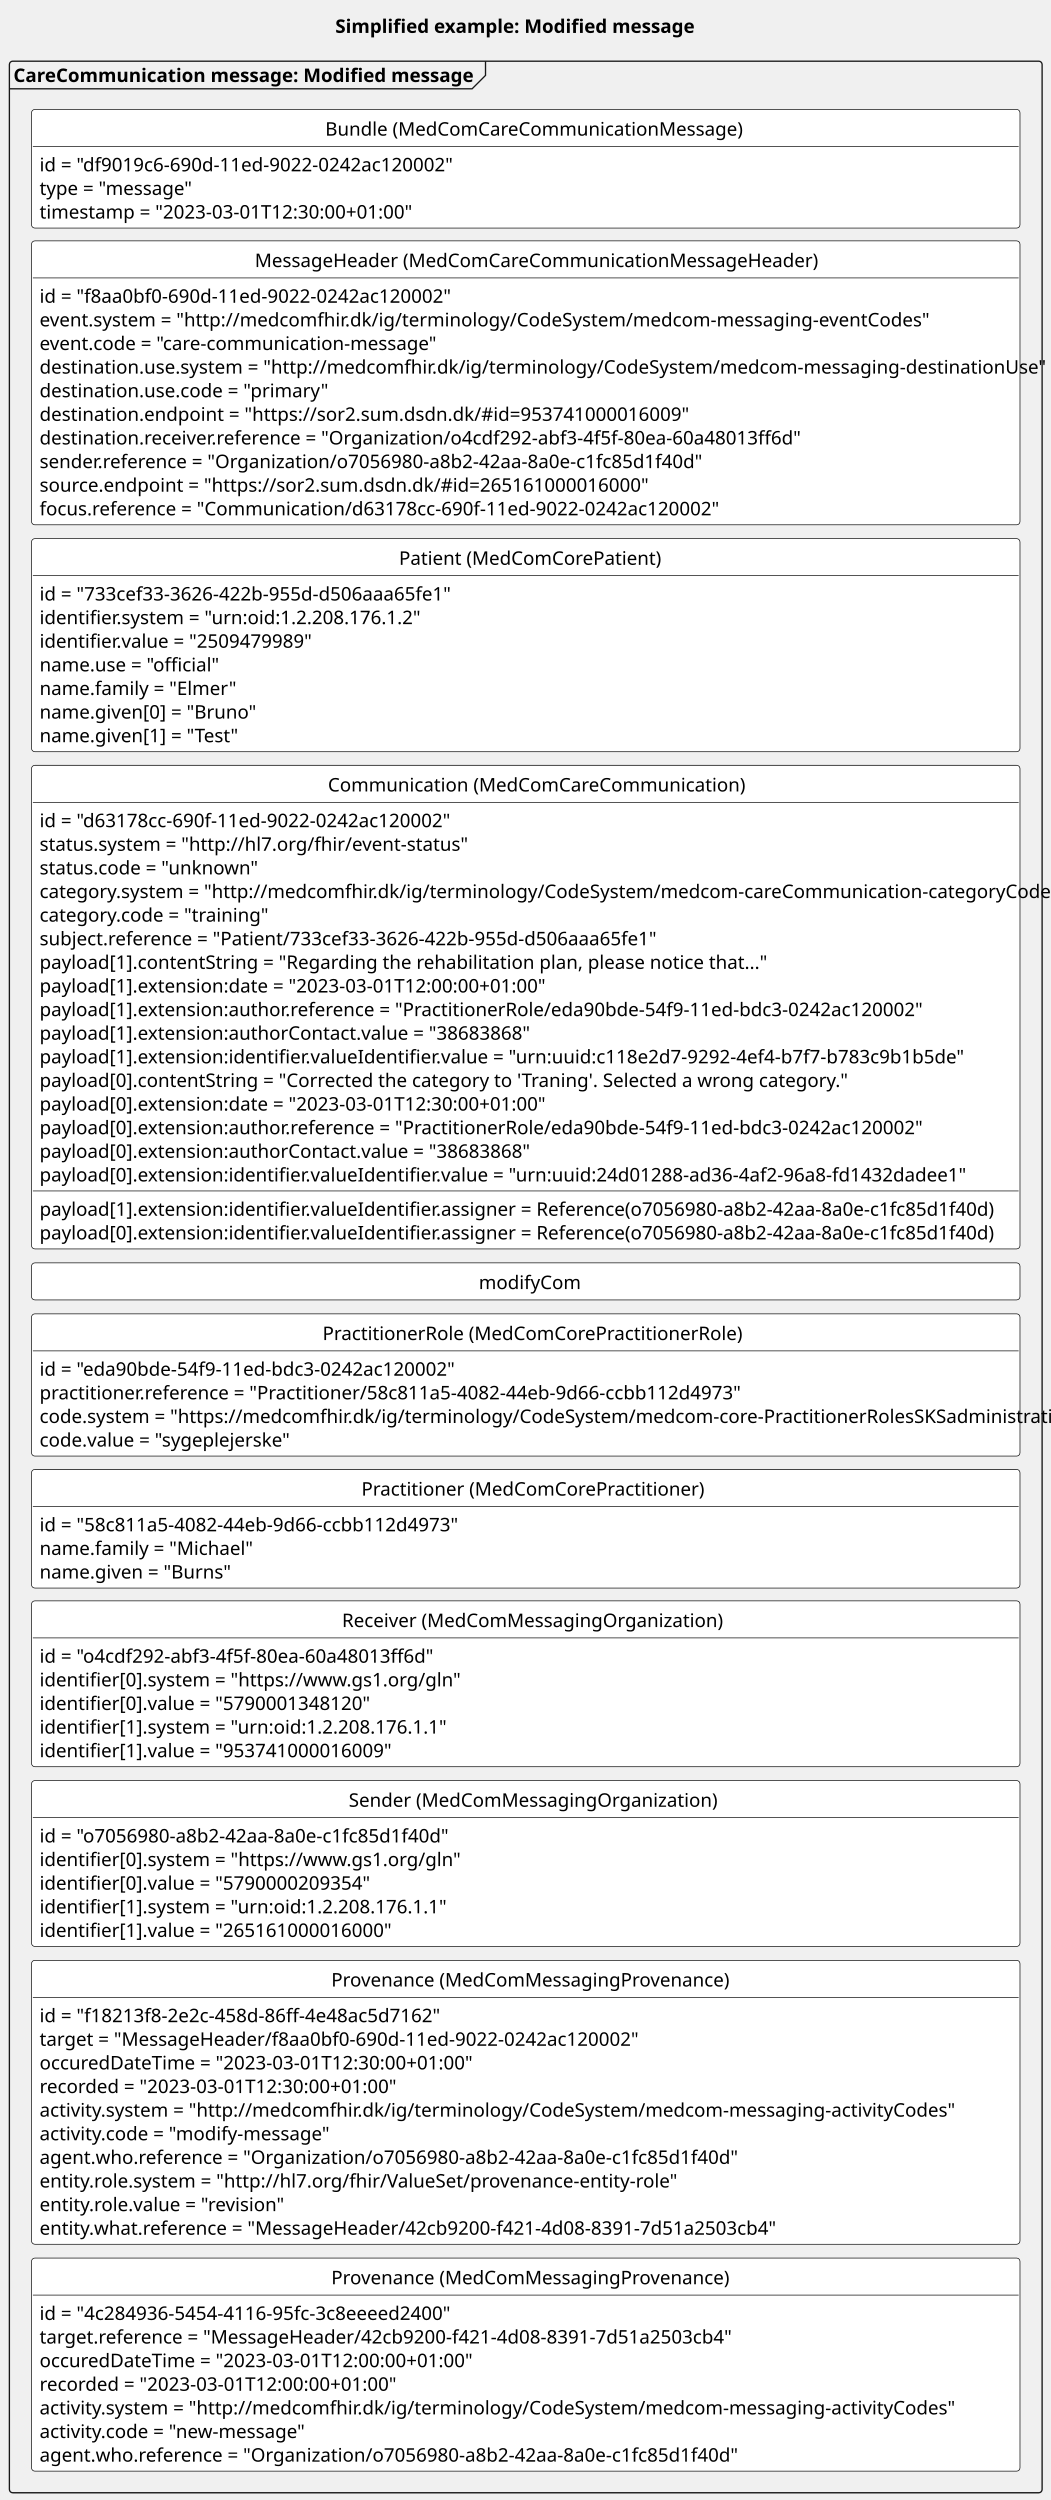
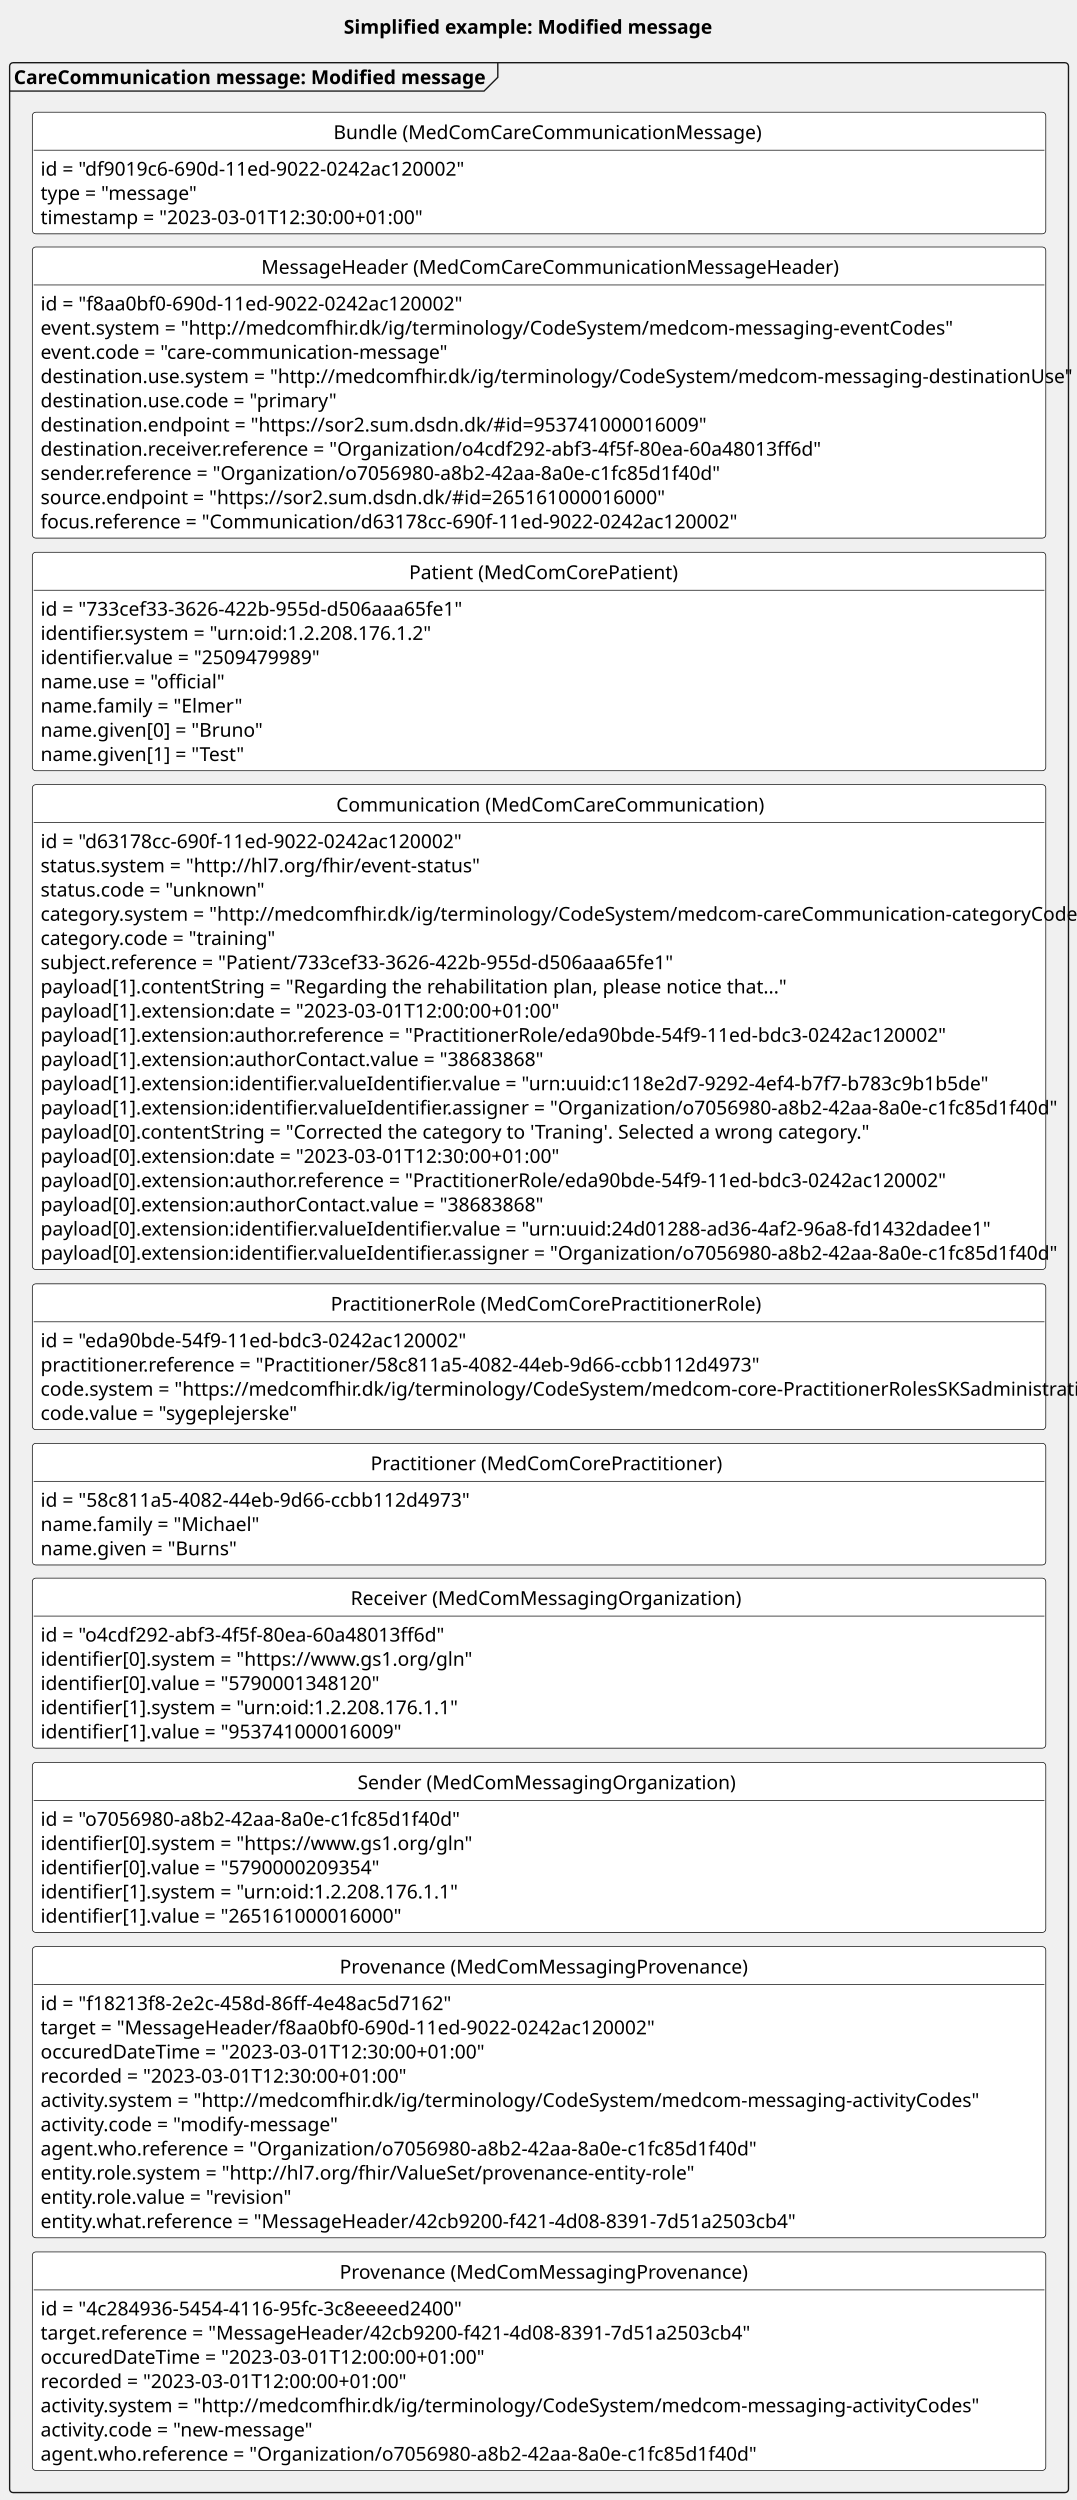
- <svg xmlns="http://www.w3.org/2000/svg" contentStyleType="text/css" height="1864px" preserveAspectRatio="none" style="width:783px;height:1864px;background:#FFFFFF;" version="1.1" viewBox="0 0 783 1864" width="783px" zoomAndPan="magnify">
+ <svg xmlns="http://www.w3.org/2000/svg" contentStyleType="text/css" height="1818px" preserveAspectRatio="none" style="width:783px;height:1818px;background:#FFFFFF;" version="1.1" viewBox="0 0 783 1818" width="783px" zoomAndPan="magnify">
  <defs />
  <g>
    <rect fill="none" height="27.609" id="_title" style="stroke:none;stroke-width:1.0;" width="279" x="245" y="5" />
    <text fill="#000000" font-family="sans-serif" font-size="14" font-weight="bold" lengthAdjust="spacing" textLength="269" x="250" y="24.533">Simplified example: Modified message</text>
    <g id="cluster_modify">
-       <rect fill="none" height="1813" rx="2.5" ry="2.5" style="stroke:#181818;stroke-width:1.0;" width="770" x="7" y="45.609" />
+       <rect fill="none" height="1767" rx="2.5" ry="2.5" style="stroke:#181818;stroke-width:1.0;" width="770" x="7" y="45.609" />
      <path d="M362,45.609 L362,56.219 L352,66.219 L7,66.219 " fill="none" style="stroke:#181818;stroke-width:1.0;" />
      <text fill="#000000" font-family="sans-serif" font-size="14" font-weight="bold" lengthAdjust="spacing" textLength="345" x="10" y="61.143">CareCommunication message: Modified message</text>
    </g>
    <g id="elem_modifyB">
      <rect codeLine="19" fill="#FFFFFF" height="88.438" id="modifyB" rx="2.5" ry="2.5" style="stroke:#000000;stroke-width:0.5;" width="737" x="23.5" y="81.609" />
      <text fill="#000000" font-family="sans-serif" font-size="14" lengthAdjust="spacing" textLength="299" x="242.5" y="101.143">Bundle (MedComCareCommunicationMessage)</text>
      <line style="stroke:#000000;stroke-width:0.5;" x1="24.5" x2="759.5" y1="109.219" y2="109.219" />
      <text fill="#000000" font-family="sans-serif" font-size="14" lengthAdjust="spacing" textLength="307" x="29.5" y="127.752">id = "df9019c6-690d-11ed-9022-0242ac120002"</text>
      <text fill="#000000" font-family="sans-serif" font-size="14" lengthAdjust="spacing" textLength="110" x="29.5" y="145.361">type = "message"</text>
      <text fill="#000000" font-family="sans-serif" font-size="14" lengthAdjust="spacing" textLength="273" x="29.5" y="162.971">timestamp = "2023-03-01T12:30:00+01:00"</text>
    </g>
    <g id="elem_modifyMH">
      <rect codeLine="24" fill="#FFFFFF" height="211.703" id="modifyMH" rx="2.5" ry="2.5" style="stroke:#000000;stroke-width:0.5;" width="737" x="23.5" y="179.609" />
      <text fill="#000000" font-family="sans-serif" font-size="14" lengthAdjust="spacing" textLength="404" x="190" y="199.143">MessageHeader (MedComCareCommunicationMessageHeader)</text>
      <line style="stroke:#000000;stroke-width:0.5;" x1="24.5" x2="759.5" y1="207.219" y2="207.219" />
      <text fill="#000000" font-family="sans-serif" font-size="14" lengthAdjust="spacing" textLength="304" x="29.5" y="225.752">id = "f8aa0bf0-690d-11ed-9022-0242ac120002"</text>
      <text fill="#000000" font-family="sans-serif" font-size="14" lengthAdjust="spacing" textLength="624" x="29.5" y="243.361">event.system = "http://medcomfhir.dk/ig/terminology/CodeSystem/medcom-messaging-eventCodes"</text>
      <text fill="#000000" font-family="sans-serif" font-size="14" lengthAdjust="spacing" textLength="285" x="29.5" y="260.971">event.code = "care-communication-message"</text>
      <text fill="#000000" font-family="sans-serif" font-size="14" lengthAdjust="spacing" textLength="702" x="29.5" y="278.58">destination.use.system = "http://medcomfhir.dk/ig/terminology/CodeSystem/medcom-messaging-destinationUse"</text>
      <text fill="#000000" font-family="sans-serif" font-size="14" lengthAdjust="spacing" textLength="204" x="29.5" y="296.19">destination.use.code = "primary"</text>
      <text fill="#000000" font-family="sans-serif" font-size="14" lengthAdjust="spacing" textLength="460" x="29.5" y="313.799">destination.endpoint = "https://sor2.sum.dsdn.dk/#id=953741000016009"</text>
      <text fill="#000000" font-family="sans-serif" font-size="14" lengthAdjust="spacing" textLength="550" x="29.5" y="331.408">destination.receiver.reference = "Organization/o4cdf292-abf3-4f5f-80ea-60a48013ff6d"</text>
      <text fill="#000000" font-family="sans-serif" font-size="14" lengthAdjust="spacing" textLength="485" x="29.5" y="349.018">sender.reference = "Organization/o7056980-a8b2-42aa-8a0e-c1fc85d1f40d"</text>
      <text fill="#000000" font-family="sans-serif" font-size="14" lengthAdjust="spacing" textLength="434" x="29.5" y="366.627">source.endpoint = "https://sor2.sum.dsdn.dk/#id=265161000016000"</text>
      <text fill="#000000" font-family="sans-serif" font-size="14" lengthAdjust="spacing" textLength="495" x="29.5" y="384.236">focus.reference = "Communication/d63178cc-690f-11ed-9022-0242ac120002"</text>
    </g>
    <g id="elem_modifyPT">
      <rect codeLine="36" fill="#FFFFFF" height="158.875" id="modifyPT" rx="2.5" ry="2.5" style="stroke:#000000;stroke-width:0.5;" width="737" x="23.5" y="401.609" />
      <text fill="#000000" font-family="sans-serif" font-size="14" lengthAdjust="spacing" textLength="189" x="297.5" y="421.143">Patient (MedComCorePatient)</text>
      <line style="stroke:#000000;stroke-width:0.5;" x1="24.5" x2="759.5" y1="429.219" y2="429.219" />
      <text fill="#000000" font-family="sans-serif" font-size="14" lengthAdjust="spacing" textLength="304" x="29.5" y="447.752">id = "733cef33-3626-422b-955d-d506aaa65fe1"</text>
      <text fill="#000000" font-family="sans-serif" font-size="14" lengthAdjust="spacing" textLength="276" x="29.5" y="465.361">identifier.system = "urn:oid:1.2.208.176.1.2"</text>
      <text fill="#000000" font-family="sans-serif" font-size="14" lengthAdjust="spacing" textLength="198" x="29.5" y="482.971">identifier.value = "2509479989"</text>
      <text fill="#000000" font-family="sans-serif" font-size="14" lengthAdjust="spacing" textLength="128" x="29.5" y="500.58">name.use = "official"</text>
      <text fill="#000000" font-family="sans-serif" font-size="14" lengthAdjust="spacing" textLength="137" x="29.5" y="518.189">name.family = "Elmer"</text>
      <text fill="#000000" font-family="sans-serif" font-size="14" lengthAdjust="spacing" textLength="153" x="29.5" y="535.799">name.given[0] = "Bruno"</text>
      <text fill="#000000" font-family="sans-serif" font-size="14" lengthAdjust="spacing" textLength="143" x="29.5" y="553.408">name.given[1] = "Test"</text>
    </g>
    <g id="elem_newCom">
-       <rect codeLine="45" fill="#FFFFFF" height="360.578" id="newCom" rx="2.5" ry="2.5" style="stroke:#000000;stroke-width:0.5;" width="737" x="23.5" y="570.609" />
+       <rect codeLine="45" fill="#FFFFFF" height="352.578" id="newCom" rx="2.5" ry="2.5" style="stroke:#000000;stroke-width:0.5;" width="737" x="23.5" y="570.609" />
      <text fill="#000000" font-family="sans-serif" font-size="14" lengthAdjust="spacing" textLength="295" x="244.5" y="590.143">Communication (MedComCareCommunication)</text>
      <line style="stroke:#000000;stroke-width:0.5;" x1="24.5" x2="759.5" y1="598.219" y2="598.219" />
      <text fill="#000000" font-family="sans-serif" font-size="14" lengthAdjust="spacing" textLength="306" x="29.5" y="616.752">id = "d63178cc-690f-11ed-9022-0242ac120002"</text>
      <text fill="#000000" font-family="sans-serif" font-size="14" lengthAdjust="spacing" textLength="298" x="29.5" y="634.361">status.system = "http://hl7.org/fhir/event-status"</text>
      <text fill="#000000" font-family="sans-serif" font-size="14" lengthAdjust="spacing" textLength="155" x="29.5" y="651.971">status.code = "unknown"</text>
      <text fill="#000000" font-family="sans-serif" font-size="14" lengthAdjust="spacing" textLength="721" x="29.5" y="669.58">category.system = "http://medcomfhir.dk/ig/terminology/CodeSystem/medcom-careCommunication-categoryCodes"</text>
      <text fill="#000000" font-family="sans-serif" font-size="14" lengthAdjust="spacing" textLength="163" x="29.5" y="687.189">category.code = "training"</text>
      <text fill="#000000" font-family="sans-serif" font-size="14" lengthAdjust="spacing" textLength="451" x="29.5" y="704.799">subject.reference = "Patient/733cef33-3626-422b-955d-d506aaa65fe1"</text>
      <text fill="#000000" font-family="sans-serif" font-size="14" lengthAdjust="spacing" textLength="518" x="29.5" y="722.408">payload[1].contentString = "Regarding the rehabilitation plan, please notice that..."</text>
      <text fill="#000000" font-family="sans-serif" font-size="14" lengthAdjust="spacing" textLength="371" x="29.5" y="740.018">payload[1].extension:date = "2023-03-01T12:00:00+01:00"</text>
      <text fill="#000000" font-family="sans-serif" font-size="14" lengthAdjust="spacing" textLength="641" x="29.5" y="757.627">payload[1].extension:author.reference = "PractitionerRole/eda90bde-54f9-11ed-bdc3-0242ac120002"</text>
      <text fill="#000000" font-family="sans-serif" font-size="14" lengthAdjust="spacing" textLength="352" x="29.5" y="775.236">payload[1].extension:authorContact.value = "38683868"</text>
      <text fill="#000000" font-family="sans-serif" font-size="14" lengthAdjust="spacing" textLength="666" x="29.5" y="792.846">payload[1].extension:identifier.valueIdentifier.value = "urn:uuid:c118e2d7-9292-4ef4-b7f7-b783c9b1b5de"</text>
-       <text fill="#000000" font-family="sans-serif" font-size="14" lengthAdjust="spacing" textLength="581" x="29.5" y="810.455">payload[0].contentString = "Corrected the category to 'Traning'. Selected a wrong category."</text>
-       <text fill="#000000" font-family="sans-serif" font-size="14" lengthAdjust="spacing" textLength="371" x="29.5" y="828.064">payload[0].extension:date = "2023-03-01T12:30:00+01:00"</text>
-       <text fill="#000000" font-family="sans-serif" font-size="14" lengthAdjust="spacing" textLength="641" x="29.5" y="845.674">payload[0].extension:author.reference = "PractitionerRole/eda90bde-54f9-11ed-bdc3-0242ac120002"</text>
-       <text fill="#000000" font-family="sans-serif" font-size="14" lengthAdjust="spacing" textLength="352" x="29.5" y="863.283">payload[0].extension:authorContact.value = "38683868"</text>
-       <text fill="#000000" font-family="sans-serif" font-size="14" lengthAdjust="spacing" textLength="668" x="29.5" y="880.893">payload[0].extension:identifier.valueIdentifier.value = "urn:uuid:24d01288-ad36-4af2-96a8-fd1432dadee1"</text>
-       <line style="stroke:#000000;stroke-width:0.5;" x1="24.5" x2="759.5" y1="887.969" y2="887.969" />
-       <text fill="#000000" font-family="sans-serif" font-size="14" lengthAdjust="spacing" textLength="696" x="29.5" y="906.502">payload[1].extension:identifier.valueIdentifier.assigner = Reference(o7056980-a8b2-42aa-8a0e-c1fc85d1f40d)</text>
-       <text fill="#000000" font-family="sans-serif" font-size="14" lengthAdjust="spacing" textLength="696" x="29.5" y="924.111">payload[0].extension:identifier.valueIdentifier.assigner = Reference(o7056980-a8b2-42aa-8a0e-c1fc85d1f40d)</text>
+       <text fill="#000000" font-family="sans-serif" font-size="14" lengthAdjust="spacing" textLength="714" x="29.5" y="810.455">payload[1].extension:identifier.valueIdentifier.assigner = "Organization/o7056980-a8b2-42aa-8a0e-c1fc85d1f40d"</text>
+       <text fill="#000000" font-family="sans-serif" font-size="14" lengthAdjust="spacing" textLength="581" x="29.5" y="828.064">payload[0].contentString = "Corrected the category to 'Traning'. Selected a wrong category."</text>
+       <text fill="#000000" font-family="sans-serif" font-size="14" lengthAdjust="spacing" textLength="371" x="29.5" y="845.674">payload[0].extension:date = "2023-03-01T12:30:00+01:00"</text>
+       <text fill="#000000" font-family="sans-serif" font-size="14" lengthAdjust="spacing" textLength="641" x="29.5" y="863.283">payload[0].extension:author.reference = "PractitionerRole/eda90bde-54f9-11ed-bdc3-0242ac120002"</text>
+       <text fill="#000000" font-family="sans-serif" font-size="14" lengthAdjust="spacing" textLength="352" x="29.5" y="880.893">payload[0].extension:authorContact.value = "38683868"</text>
+       <text fill="#000000" font-family="sans-serif" font-size="14" lengthAdjust="spacing" textLength="668" x="29.5" y="898.502">payload[0].extension:identifier.valueIdentifier.value = "urn:uuid:24d01288-ad36-4af2-96a8-fd1432dadee1"</text>
+       <text fill="#000000" font-family="sans-serif" font-size="14" lengthAdjust="spacing" textLength="714" x="29.5" y="916.111">payload[0].extension:identifier.valueIdentifier.assigner = "Organization/o7056980-a8b2-42aa-8a0e-c1fc85d1f40d"</text>
    </g>
    <g id="elem_modifyPracR">
-       <rect codeLine="65" fill="#FFFFFF" height="106.047" id="modifyPracR" rx="2.5" ry="2.5" style="stroke:#000000;stroke-width:0.5;" width="737" x="23.5" y="979.609" />
-       <text fill="#000000" font-family="sans-serif" font-size="14" lengthAdjust="spacing" textLength="303" x="240.5" y="999.143">PractitionerRole (MedComCorePractitionerRole)</text>
-       <line style="stroke:#000000;stroke-width:0.5;" x1="24.5" x2="759.5" y1="1007.219" y2="1007.219" />
-       <text fill="#000000" font-family="sans-serif" font-size="14" lengthAdjust="spacing" textLength="307" x="29.5" y="1025.752">id = "eda90bde-54f9-11ed-bdc3-0242ac120002"</text>
-       <text fill="#000000" font-family="sans-serif" font-size="14" lengthAdjust="spacing" textLength="511" x="29.5" y="1043.361">practitioner.reference = "Practitioner/58c811a5-4082-44eb-9d66-ccbb112d4973"</text>
-       <text fill="#000000" font-family="sans-serif" font-size="14" lengthAdjust="spacing" textLength="725" x="29.5" y="1060.971">code.system = "https://medcomfhir.dk/ig/terminology/CodeSystem/medcom-core-PractitionerRolesSKSadministrativ"</text>
-       <text fill="#000000" font-family="sans-serif" font-size="14" lengthAdjust="spacing" textLength="182" x="29.5" y="1078.58">code.value = "sygeplejerske"</text>
+       <rect codeLine="65" fill="#FFFFFF" height="106.047" id="modifyPracR" rx="2.5" ry="2.5" style="stroke:#000000;stroke-width:0.5;" width="737" x="23.5" y="933.609" />
+       <text fill="#000000" font-family="sans-serif" font-size="14" lengthAdjust="spacing" textLength="303" x="240.5" y="953.143">PractitionerRole (MedComCorePractitionerRole)</text>
+       <line style="stroke:#000000;stroke-width:0.5;" x1="24.5" x2="759.5" y1="961.219" y2="961.219" />
+       <text fill="#000000" font-family="sans-serif" font-size="14" lengthAdjust="spacing" textLength="307" x="29.5" y="979.752">id = "eda90bde-54f9-11ed-bdc3-0242ac120002"</text>
+       <text fill="#000000" font-family="sans-serif" font-size="14" lengthAdjust="spacing" textLength="511" x="29.5" y="997.361">practitioner.reference = "Practitioner/58c811a5-4082-44eb-9d66-ccbb112d4973"</text>
+       <text fill="#000000" font-family="sans-serif" font-size="14" lengthAdjust="spacing" textLength="725" x="29.5" y="1014.971">code.system = "https://medcomfhir.dk/ig/terminology/CodeSystem/medcom-core-PractitionerRolesSKSadministrativ"</text>
+       <text fill="#000000" font-family="sans-serif" font-size="14" lengthAdjust="spacing" textLength="182" x="29.5" y="1032.58">code.value = "sygeplejerske"</text>
    </g>
    <g id="elem_modifyPrac">
-       <rect codeLine="71" fill="#FFFFFF" height="88.438" id="modifyPrac" rx="2.5" ry="2.5" style="stroke:#000000;stroke-width:0.5;" width="737" x="23.5" y="1095.609" />
-       <text fill="#000000" font-family="sans-serif" font-size="14" lengthAdjust="spacing" textLength="245" x="269.5" y="1115.143">Practitioner (MedComCorePractitioner)</text>
-       <line style="stroke:#000000;stroke-width:0.5;" x1="24.5" x2="759.5" y1="1123.219" y2="1123.219" />
-       <text fill="#000000" font-family="sans-serif" font-size="14" lengthAdjust="spacing" textLength="310" x="29.5" y="1141.752">id = "58c811a5-4082-44eb-9d66-ccbb112d4973"</text>
-       <text fill="#000000" font-family="sans-serif" font-size="14" lengthAdjust="spacing" textLength="149" x="29.5" y="1159.361">name.family = "Michael"</text>
-       <text fill="#000000" font-family="sans-serif" font-size="14" lengthAdjust="spacing" textLength="136" x="29.5" y="1176.971">name.given = "Burns"</text>
+       <rect codeLine="71" fill="#FFFFFF" height="88.438" id="modifyPrac" rx="2.5" ry="2.5" style="stroke:#000000;stroke-width:0.5;" width="737" x="23.5" y="1049.609" />
+       <text fill="#000000" font-family="sans-serif" font-size="14" lengthAdjust="spacing" textLength="245" x="269.5" y="1069.143">Practitioner (MedComCorePractitioner)</text>
+       <line style="stroke:#000000;stroke-width:0.5;" x1="24.5" x2="759.5" y1="1077.219" y2="1077.219" />
+       <text fill="#000000" font-family="sans-serif" font-size="14" lengthAdjust="spacing" textLength="310" x="29.5" y="1095.752">id = "58c811a5-4082-44eb-9d66-ccbb112d4973"</text>
+       <text fill="#000000" font-family="sans-serif" font-size="14" lengthAdjust="spacing" textLength="149" x="29.5" y="1113.361">name.family = "Michael"</text>
+       <text fill="#000000" font-family="sans-serif" font-size="14" lengthAdjust="spacing" textLength="136" x="29.5" y="1130.971">name.given = "Burns"</text>
    </g>
    <g id="elem_modifyROrg">
-       <rect codeLine="76" fill="#FFFFFF" height="123.656" id="modifyROrg" rx="2.5" ry="2.5" style="stroke:#000000;stroke-width:0.5;" width="737" x="23.5" y="1193.609" />
-       <text fill="#000000" font-family="sans-serif" font-size="14" lengthAdjust="spacing" textLength="274" x="255" y="1213.143">Receiver (MedComMessagingOrganization)</text>
-       <line style="stroke:#000000;stroke-width:0.5;" x1="24.5" x2="759.5" y1="1221.219" y2="1221.219" />
-       <text fill="#000000" font-family="sans-serif" font-size="14" lengthAdjust="spacing" textLength="288" x="29.5" y="1239.752">id = "o4cdf292-abf3-4f5f-80ea-60a48013ff6d"</text>
-       <text fill="#000000" font-family="sans-serif" font-size="14" lengthAdjust="spacing" textLength="289" x="29.5" y="1257.361">identifier[0].system = "https://www.gs1.org/gln"</text>
-       <text fill="#000000" font-family="sans-serif" font-size="14" lengthAdjust="spacing" textLength="238" x="29.5" y="1274.971">identifier[0].value = "5790001348120"</text>
-       <text fill="#000000" font-family="sans-serif" font-size="14" lengthAdjust="spacing" textLength="292" x="29.5" y="1292.58">identifier[1].system = "urn:oid:1.2.208.176.1.1"</text>
-       <text fill="#000000" font-family="sans-serif" font-size="14" lengthAdjust="spacing" textLength="254" x="29.5" y="1310.189">identifier[1].value = "953741000016009"</text>
+       <rect codeLine="76" fill="#FFFFFF" height="123.656" id="modifyROrg" rx="2.5" ry="2.5" style="stroke:#000000;stroke-width:0.5;" width="737" x="23.5" y="1147.609" />
+       <text fill="#000000" font-family="sans-serif" font-size="14" lengthAdjust="spacing" textLength="274" x="255" y="1167.143">Receiver (MedComMessagingOrganization)</text>
+       <line style="stroke:#000000;stroke-width:0.5;" x1="24.5" x2="759.5" y1="1175.219" y2="1175.219" />
+       <text fill="#000000" font-family="sans-serif" font-size="14" lengthAdjust="spacing" textLength="288" x="29.5" y="1193.752">id = "o4cdf292-abf3-4f5f-80ea-60a48013ff6d"</text>
+       <text fill="#000000" font-family="sans-serif" font-size="14" lengthAdjust="spacing" textLength="289" x="29.5" y="1211.361">identifier[0].system = "https://www.gs1.org/gln"</text>
+       <text fill="#000000" font-family="sans-serif" font-size="14" lengthAdjust="spacing" textLength="238" x="29.5" y="1228.971">identifier[0].value = "5790001348120"</text>
+       <text fill="#000000" font-family="sans-serif" font-size="14" lengthAdjust="spacing" textLength="292" x="29.5" y="1246.58">identifier[1].system = "urn:oid:1.2.208.176.1.1"</text>
+       <text fill="#000000" font-family="sans-serif" font-size="14" lengthAdjust="spacing" textLength="254" x="29.5" y="1264.189">identifier[1].value = "953741000016009"</text>
    </g>
    <g id="elem_modifySOrg">
-       <rect codeLine="83" fill="#FFFFFF" height="123.656" id="modifySOrg" rx="2.5" ry="2.5" style="stroke:#000000;stroke-width:0.5;" width="737" x="23.5" y="1327.609" />
-       <text fill="#000000" font-family="sans-serif" font-size="14" lengthAdjust="spacing" textLength="264" x="260" y="1347.143">Sender (MedComMessagingOrganization)</text>
-       <line style="stroke:#000000;stroke-width:0.5;" x1="24.5" x2="759.5" y1="1355.219" y2="1355.219" />
-       <text fill="#000000" font-family="sans-serif" font-size="14" lengthAdjust="spacing" textLength="303" x="29.5" y="1373.752">id = "o7056980-a8b2-42aa-8a0e-c1fc85d1f40d"</text>
-       <text fill="#000000" font-family="sans-serif" font-size="14" lengthAdjust="spacing" textLength="289" x="29.5" y="1391.361">identifier[0].system = "https://www.gs1.org/gln"</text>
-       <text fill="#000000" font-family="sans-serif" font-size="14" lengthAdjust="spacing" textLength="238" x="29.5" y="1408.971">identifier[0].value = "5790000209354"</text>
-       <text fill="#000000" font-family="sans-serif" font-size="14" lengthAdjust="spacing" textLength="292" x="29.5" y="1426.58">identifier[1].system = "urn:oid:1.2.208.176.1.1"</text>
-       <text fill="#000000" font-family="sans-serif" font-size="14" lengthAdjust="spacing" textLength="254" x="29.5" y="1444.189">identifier[1].value = "265161000016000"</text>
+       <rect codeLine="83" fill="#FFFFFF" height="123.656" id="modifySOrg" rx="2.5" ry="2.5" style="stroke:#000000;stroke-width:0.5;" width="737" x="23.5" y="1281.609" />
+       <text fill="#000000" font-family="sans-serif" font-size="14" lengthAdjust="spacing" textLength="264" x="260" y="1301.143">Sender (MedComMessagingOrganization)</text>
+       <line style="stroke:#000000;stroke-width:0.5;" x1="24.5" x2="759.5" y1="1309.219" y2="1309.219" />
+       <text fill="#000000" font-family="sans-serif" font-size="14" lengthAdjust="spacing" textLength="303" x="29.5" y="1327.752">id = "o7056980-a8b2-42aa-8a0e-c1fc85d1f40d"</text>
+       <text fill="#000000" font-family="sans-serif" font-size="14" lengthAdjust="spacing" textLength="289" x="29.5" y="1345.361">identifier[0].system = "https://www.gs1.org/gln"</text>
+       <text fill="#000000" font-family="sans-serif" font-size="14" lengthAdjust="spacing" textLength="238" x="29.5" y="1362.971">identifier[0].value = "5790000209354"</text>
+       <text fill="#000000" font-family="sans-serif" font-size="14" lengthAdjust="spacing" textLength="292" x="29.5" y="1380.58">identifier[1].system = "urn:oid:1.2.208.176.1.1"</text>
+       <text fill="#000000" font-family="sans-serif" font-size="14" lengthAdjust="spacing" textLength="254" x="29.5" y="1398.189">identifier[1].value = "265161000016000"</text>
    </g>
    <g id="elem_modifyPRO">
-       <rect codeLine="90" fill="#FFFFFF" height="211.703" id="modifyPRO" rx="2.5" ry="2.5" style="stroke:#000000;stroke-width:0.5;" width="737" x="23.5" y="1461.609" />
-       <text fill="#000000" font-family="sans-serif" font-size="14" lengthAdjust="spacing" textLength="290" x="247" y="1481.143">Provenance (MedComMessagingProvenance)</text>
-       <line style="stroke:#000000;stroke-width:0.5;" x1="24.5" x2="759.5" y1="1489.219" y2="1489.219" />
-       <text fill="#000000" font-family="sans-serif" font-size="14" lengthAdjust="spacing" textLength="295" x="29.5" y="1507.752">id = "f18213f8-2e2c-458d-86ff-4e48ac5d7162"</text>
-       <text fill="#000000" font-family="sans-serif" font-size="14" lengthAdjust="spacing" textLength="437" x="29.5" y="1525.361">target = "MessageHeader/f8aa0bf0-690d-11ed-9022-0242ac120002"</text>
-       <text fill="#000000" font-family="sans-serif" font-size="14" lengthAdjust="spacing" textLength="321" x="29.5" y="1542.971">occuredDateTime = "2023-03-01T12:30:00+01:00"</text>
-       <text fill="#000000" font-family="sans-serif" font-size="14" lengthAdjust="spacing" textLength="266" x="29.5" y="1560.58">recorded = "2023-03-01T12:30:00+01:00"</text>
-       <text fill="#000000" font-family="sans-serif" font-size="14" lengthAdjust="spacing" textLength="640" x="29.5" y="1578.189">activity.system = "http://medcomfhir.dk/ig/terminology/CodeSystem/medcom-messaging-activityCodes"</text>
-       <text fill="#000000" font-family="sans-serif" font-size="14" lengthAdjust="spacing" textLength="207" x="29.5" y="1595.799">activity.code = "modify-message"</text>
-       <text fill="#000000" font-family="sans-serif" font-size="14" lengthAdjust="spacing" textLength="506" x="29.5" y="1613.408">agent.who.reference = "Organization/o7056980-a8b2-42aa-8a0e-c1fc85d1f40d"</text>
-       <text fill="#000000" font-family="sans-serif" font-size="14" lengthAdjust="spacing" textLength="448" x="29.5" y="1631.018">entity.role.system = "http://hl7.org/fhir/ValueSet/provenance-entity-role"</text>
-       <text fill="#000000" font-family="sans-serif" font-size="14" lengthAdjust="spacing" textLength="175" x="29.5" y="1648.627">entity.role.value = "revision"</text>
-       <text fill="#000000" font-family="sans-serif" font-size="14" lengthAdjust="spacing" textLength="535" x="29.5" y="1666.236">entity.what.reference = "MessageHeader/42cb9200-f421-4d08-8391-7d51a2503cb4"</text>
+       <rect codeLine="90" fill="#FFFFFF" height="211.703" id="modifyPRO" rx="2.5" ry="2.5" style="stroke:#000000;stroke-width:0.5;" width="737" x="23.5" y="1415.609" />
+       <text fill="#000000" font-family="sans-serif" font-size="14" lengthAdjust="spacing" textLength="290" x="247" y="1435.143">Provenance (MedComMessagingProvenance)</text>
+       <line style="stroke:#000000;stroke-width:0.5;" x1="24.5" x2="759.5" y1="1443.219" y2="1443.219" />
+       <text fill="#000000" font-family="sans-serif" font-size="14" lengthAdjust="spacing" textLength="295" x="29.5" y="1461.752">id = "f18213f8-2e2c-458d-86ff-4e48ac5d7162"</text>
+       <text fill="#000000" font-family="sans-serif" font-size="14" lengthAdjust="spacing" textLength="437" x="29.5" y="1479.361">target = "MessageHeader/f8aa0bf0-690d-11ed-9022-0242ac120002"</text>
+       <text fill="#000000" font-family="sans-serif" font-size="14" lengthAdjust="spacing" textLength="321" x="29.5" y="1496.971">occuredDateTime = "2023-03-01T12:30:00+01:00"</text>
+       <text fill="#000000" font-family="sans-serif" font-size="14" lengthAdjust="spacing" textLength="266" x="29.5" y="1514.58">recorded = "2023-03-01T12:30:00+01:00"</text>
+       <text fill="#000000" font-family="sans-serif" font-size="14" lengthAdjust="spacing" textLength="640" x="29.5" y="1532.189">activity.system = "http://medcomfhir.dk/ig/terminology/CodeSystem/medcom-messaging-activityCodes"</text>
+       <text fill="#000000" font-family="sans-serif" font-size="14" lengthAdjust="spacing" textLength="207" x="29.5" y="1549.799">activity.code = "modify-message"</text>
+       <text fill="#000000" font-family="sans-serif" font-size="14" lengthAdjust="spacing" textLength="506" x="29.5" y="1567.408">agent.who.reference = "Organization/o7056980-a8b2-42aa-8a0e-c1fc85d1f40d"</text>
+       <text fill="#000000" font-family="sans-serif" font-size="14" lengthAdjust="spacing" textLength="448" x="29.5" y="1585.018">entity.role.system = "http://hl7.org/fhir/ValueSet/provenance-entity-role"</text>
+       <text fill="#000000" font-family="sans-serif" font-size="14" lengthAdjust="spacing" textLength="175" x="29.5" y="1602.627">entity.role.value = "revision"</text>
+       <text fill="#000000" font-family="sans-serif" font-size="14" lengthAdjust="spacing" textLength="535" x="29.5" y="1620.236">entity.what.reference = "MessageHeader/42cb9200-f421-4d08-8391-7d51a2503cb4"</text>
    </g>
    <g id="elem_newPRO">
-       <rect codeLine="102" fill="#FFFFFF" height="158.875" id="newPRO" rx="2.5" ry="2.5" style="stroke:#000000;stroke-width:0.5;" width="737" x="23.5" y="1683.609" />
-       <text fill="#000000" font-family="sans-serif" font-size="14" lengthAdjust="spacing" textLength="290" x="247" y="1703.143">Provenance (MedComMessagingProvenance)</text>
-       <line style="stroke:#000000;stroke-width:0.5;" x1="24.5" x2="759.5" y1="1711.219" y2="1711.219" />
-       <text fill="#000000" font-family="sans-serif" font-size="14" lengthAdjust="spacing" textLength="306" x="29.5" y="1729.752">id = "4c284936-5454-4116-95fc-3c8eeeed2400"</text>
-       <text fill="#000000" font-family="sans-serif" font-size="14" lengthAdjust="spacing" textLength="505" x="29.5" y="1747.361">target.reference = "MessageHeader/42cb9200-f421-4d08-8391-7d51a2503cb4"</text>
-       <text fill="#000000" font-family="sans-serif" font-size="14" lengthAdjust="spacing" textLength="321" x="29.5" y="1764.971">occuredDateTime = "2023-03-01T12:00:00+01:00"</text>
-       <text fill="#000000" font-family="sans-serif" font-size="14" lengthAdjust="spacing" textLength="266" x="29.5" y="1782.58">recorded = "2023-03-01T12:00:00+01:00"</text>
-       <text fill="#000000" font-family="sans-serif" font-size="14" lengthAdjust="spacing" textLength="640" x="29.5" y="1800.189">activity.system = "http://medcomfhir.dk/ig/terminology/CodeSystem/medcom-messaging-activityCodes"</text>
-       <text fill="#000000" font-family="sans-serif" font-size="14" lengthAdjust="spacing" textLength="191" x="29.5" y="1817.799">activity.code = "new-message"</text>
-       <text fill="#000000" font-family="sans-serif" font-size="14" lengthAdjust="spacing" textLength="506" x="29.5" y="1835.408">agent.who.reference = "Organization/o7056980-a8b2-42aa-8a0e-c1fc85d1f40d"</text>
-     </g>
-     <g id="elem_modifyCom">
-       <rect fill="#FFFFFF" height="27.609" id="modifyCom" rx="2.5" ry="2.5" style="stroke:#000000;stroke-width:0.5;" width="737" x="23.5" y="941.609" />
-       <text fill="#000000" font-family="sans-serif" font-size="14" lengthAdjust="spacing" textLength="70" x="357" y="961.143">modifyCom</text>
+       <rect codeLine="102" fill="#FFFFFF" height="158.875" id="newPRO" rx="2.5" ry="2.5" style="stroke:#000000;stroke-width:0.5;" width="737" x="23.5" y="1637.609" />
+       <text fill="#000000" font-family="sans-serif" font-size="14" lengthAdjust="spacing" textLength="290" x="247" y="1657.143">Provenance (MedComMessagingProvenance)</text>
+       <line style="stroke:#000000;stroke-width:0.5;" x1="24.5" x2="759.5" y1="1665.219" y2="1665.219" />
+       <text fill="#000000" font-family="sans-serif" font-size="14" lengthAdjust="spacing" textLength="306" x="29.5" y="1683.752">id = "4c284936-5454-4116-95fc-3c8eeeed2400"</text>
+       <text fill="#000000" font-family="sans-serif" font-size="14" lengthAdjust="spacing" textLength="505" x="29.5" y="1701.361">target.reference = "MessageHeader/42cb9200-f421-4d08-8391-7d51a2503cb4"</text>
+       <text fill="#000000" font-family="sans-serif" font-size="14" lengthAdjust="spacing" textLength="321" x="29.5" y="1718.971">occuredDateTime = "2023-03-01T12:00:00+01:00"</text>
+       <text fill="#000000" font-family="sans-serif" font-size="14" lengthAdjust="spacing" textLength="266" x="29.5" y="1736.58">recorded = "2023-03-01T12:00:00+01:00"</text>
+       <text fill="#000000" font-family="sans-serif" font-size="14" lengthAdjust="spacing" textLength="640" x="29.5" y="1754.189">activity.system = "http://medcomfhir.dk/ig/terminology/CodeSystem/medcom-messaging-activityCodes"</text>
+       <text fill="#000000" font-family="sans-serif" font-size="14" lengthAdjust="spacing" textLength="191" x="29.5" y="1771.799">activity.code = "new-message"</text>
+       <text fill="#000000" font-family="sans-serif" font-size="14" lengthAdjust="spacing" textLength="506" x="29.5" y="1789.408">agent.who.reference = "Organization/o7056980-a8b2-42aa-8a0e-c1fc85d1f40d"</text>
    </g>
  </g>
</svg>
